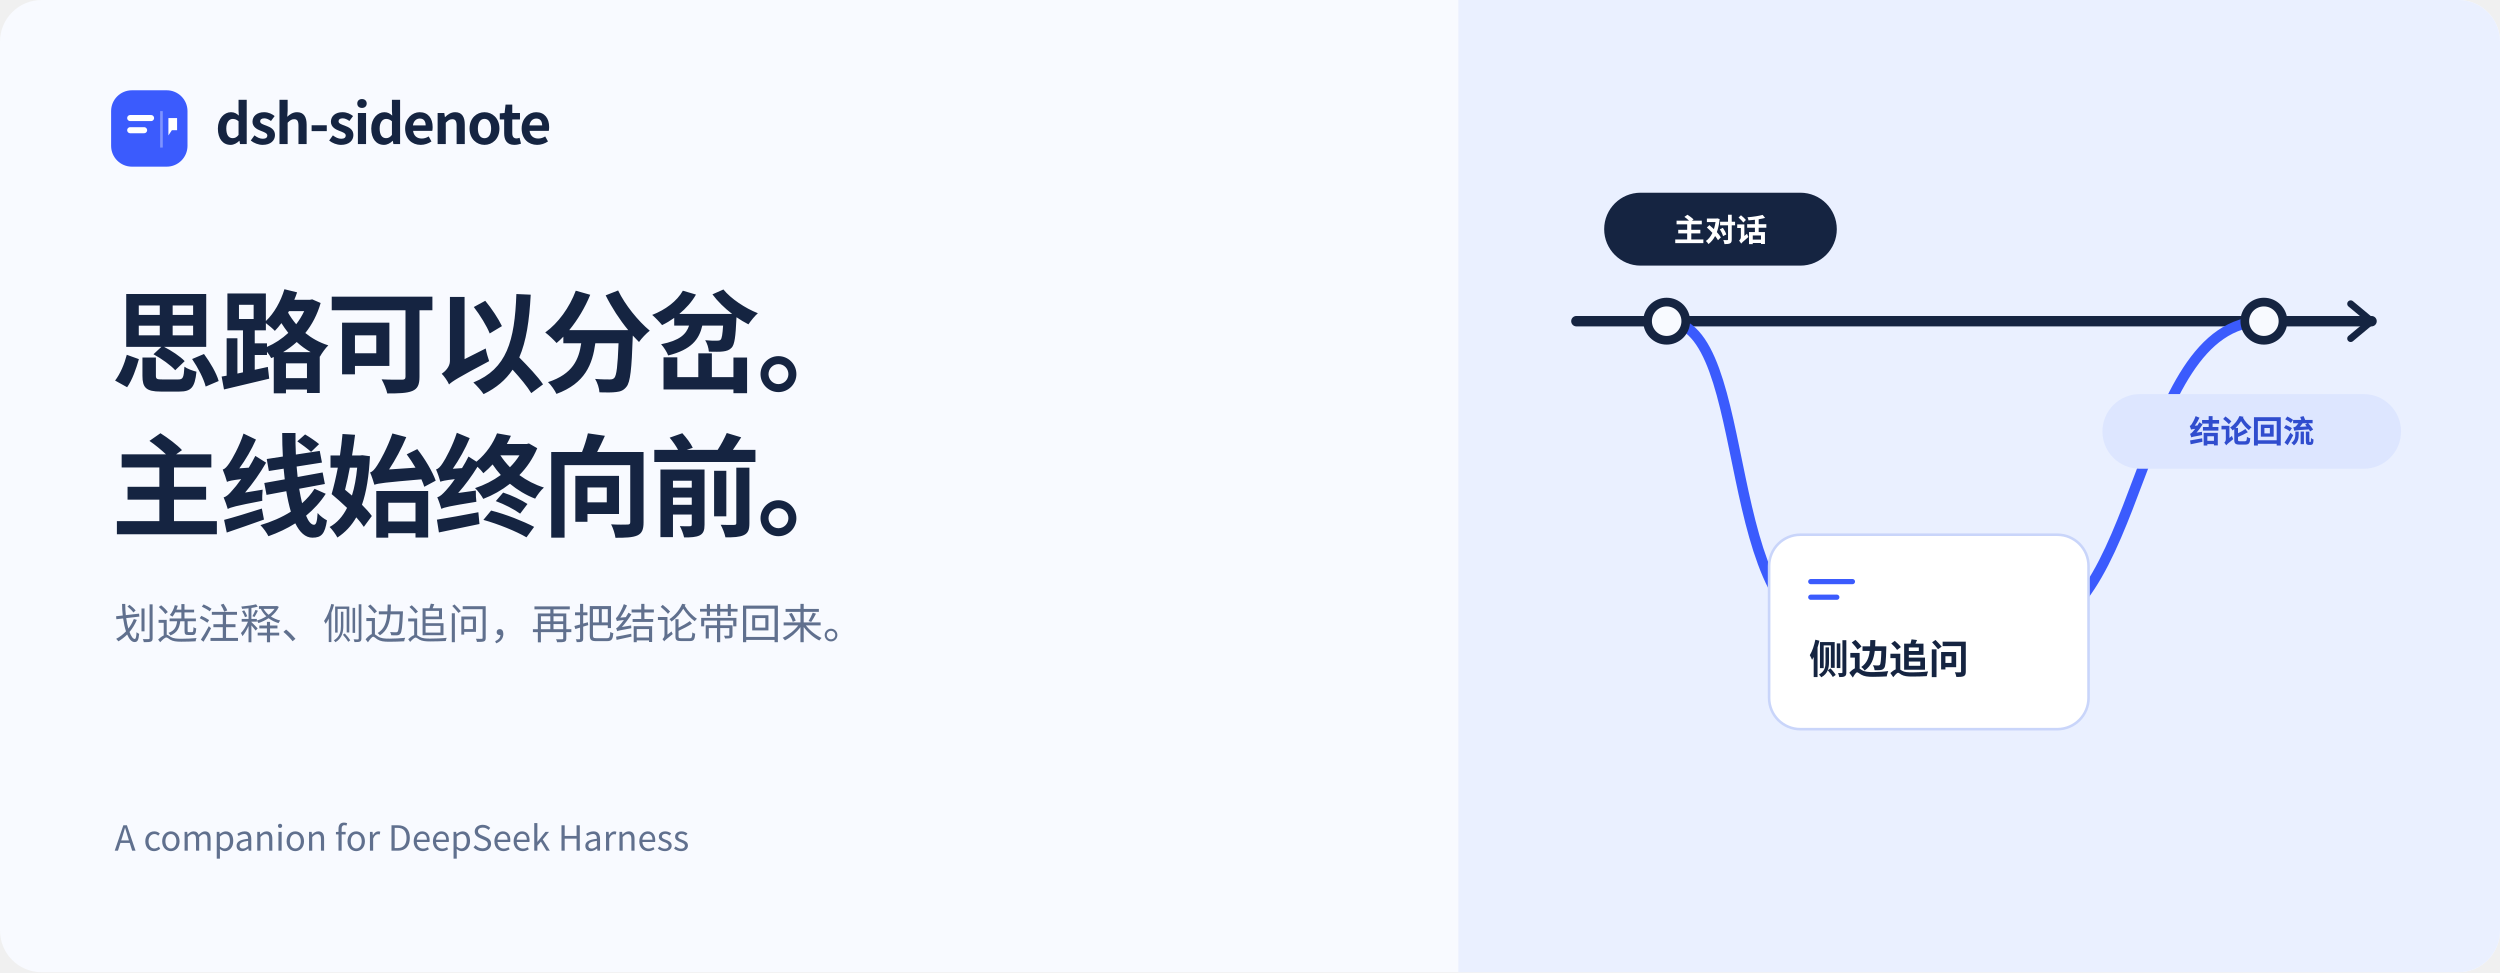
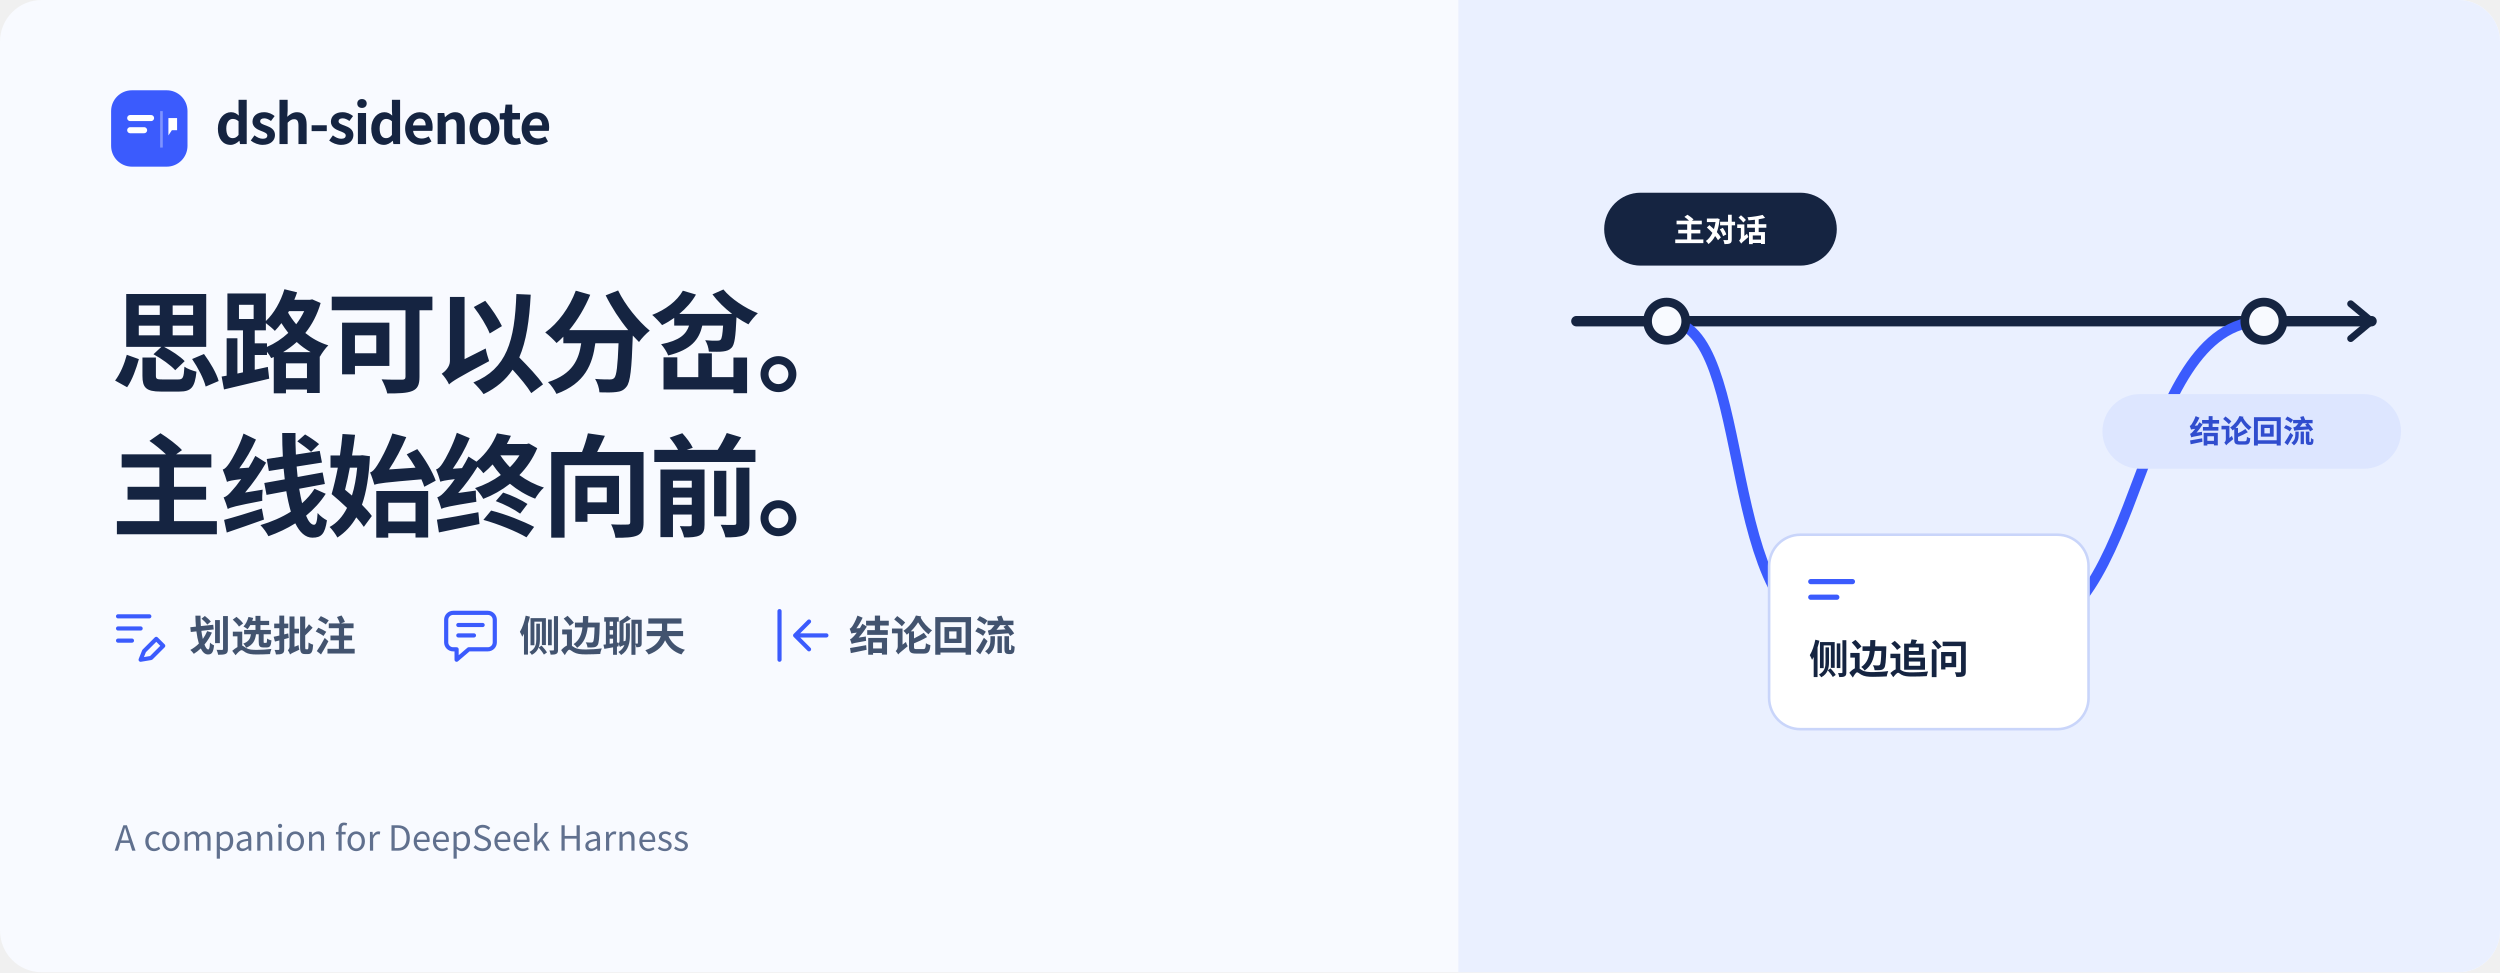
<svg xmlns="http://www.w3.org/2000/svg" width="1440" height="560" viewBox="0 0 1440 560" role="img" aria-labelledby="title desc" xml:lang="zh-CN">
  <rect width="1440" height="560" rx="24" fill="#F8FAFF" />
  <path d="M840 0h576a24 24 0 0 1 24 24v512a24 24 0 0 1-24 24H840Z" fill="#EAF0FF" />
  <g font-family="-apple-system, BlinkMacSystemFont, 'Segoe UI', 'PingFang SC', 'Noto Sans CJK SC', sans-serif">
    <g transform="translate(64 52)">
      <rect width="44" height="44" rx="12" fill="#3B5BFD" />
      <path d="M11 16h12m-12 7h8" stroke="white" stroke-width="3.5" stroke-linecap="round" />
      <path d="M29 12v21" stroke="white" stroke-opacity=".35" stroke-width="1.5" />
      <path d="M33 16h5v7h-3l-2 3Z" fill="white" />
      <text x="60" y="31" font-size="32" font-weight="650" letter-spacing="-1" fill="#152441">dsh-sidenote</text>
    </g>
    <text x="64" y="221" fill="#152441" font-size="64" font-weight="700" letter-spacing="-2">思路可以分岔。</text>
    <text x="64" y="304" fill="#152441" font-size="64" font-weight="700" letter-spacing="-2">主线始终向前。</text>
-     <text x="66" y="368" fill="#60708E" font-size="24">划选注释、侧边追问，再把结论带回来。</text>
+     <g transform="translate(66 350)">
+       <g fill="none" stroke="#3B5BFD" stroke-width="2.4" stroke-linecap="round" stroke-linejoin="round">
+         <path d="M2 5h18M2 12h13M2 19h8" />
+         <path d="m17 25 7-7 4 4-7 7-6 1Z" />
+       </g>
+       <text x="43" y="25" fill="#42536F" font-size="24" font-weight="550">划选批注</text>
+     </g>
+     <g transform="translate(256 350)">
+       <path d="M5 3h20a4 4 0 0 1 4 4v13a4 4 0 0 1-4 4H14l-7 6v-6H5a4 4 0 0 1-4-4V7a4 4 0 0 1 4-4Z" fill="none" stroke="#3B5BFD" stroke-width="2.4" stroke-linecap="round" stroke-linejoin="round" />
+       <path d="M8 10h14M8 16h9" fill="none" stroke="#3B5BFD" stroke-width="2.4" stroke-linecap="round" />
+       <text x="43" y="25" fill="#42536F" font-size="24" font-weight="550">侧边聊天</text>
+     </g>
+     <g transform="translate(446 350)">
+       <path d="M3 2v28m27-14H12m8-8-8 8 8 8" fill="none" stroke="#3B5BFD" stroke-width="2.4" stroke-linecap="round" stroke-linejoin="round" />
+       <text x="43" y="25" fill="#42536F" font-size="24" font-weight="550">结论回流</text>
+     </g>
    <text x="66" y="490" fill="#60708E" font-size="20">A companion for DeepSeek Harness</text>
    <path d="M908 185H1366" fill="none" stroke="#152441" stroke-width="6" stroke-linecap="round" />
    <path d="M960 185C1012 185 988 366 1060 366H1160C1236 366 1228 185 1304 185" fill="none" stroke="#3B5BFD" stroke-width="6" stroke-linecap="round" />
    <path d="m1354 175 12 10-12 10" fill="none" stroke="#152441" stroke-width="4" stroke-linecap="round" stroke-linejoin="round" />
    <circle cx="960" cy="185" r="11" fill="#F8FAFF" stroke="#152441" stroke-width="5" />
    <circle cx="1304" cy="185" r="11" fill="#F8FAFF" stroke="#152441" stroke-width="5" />
    <rect x="924" y="111" width="134" height="42" rx="21" fill="#152441" />
    <text x="991" y="139" fill="white" font-size="18" font-weight="600" text-anchor="middle">主对话</text>
    <rect x="1019" y="308" width="184" height="112" rx="18" fill="white" stroke="#C9D5FA" stroke-width="1.5" />
    <path d="M1043 335h24m-24 9h15" stroke="#3B5BFD" stroke-width="3" stroke-linecap="round" />
    <text x="1042" y="388" fill="#152441" font-size="23" font-weight="600">侧边追问</text>
    <rect x="1211" y="227" width="172" height="43" rx="21.5" fill="#DDE6FF" />
    <text x="1297" y="255" fill="#304DCE" font-size="18" font-weight="600" text-anchor="middle">结论回流</text>
  </g>
</svg>
